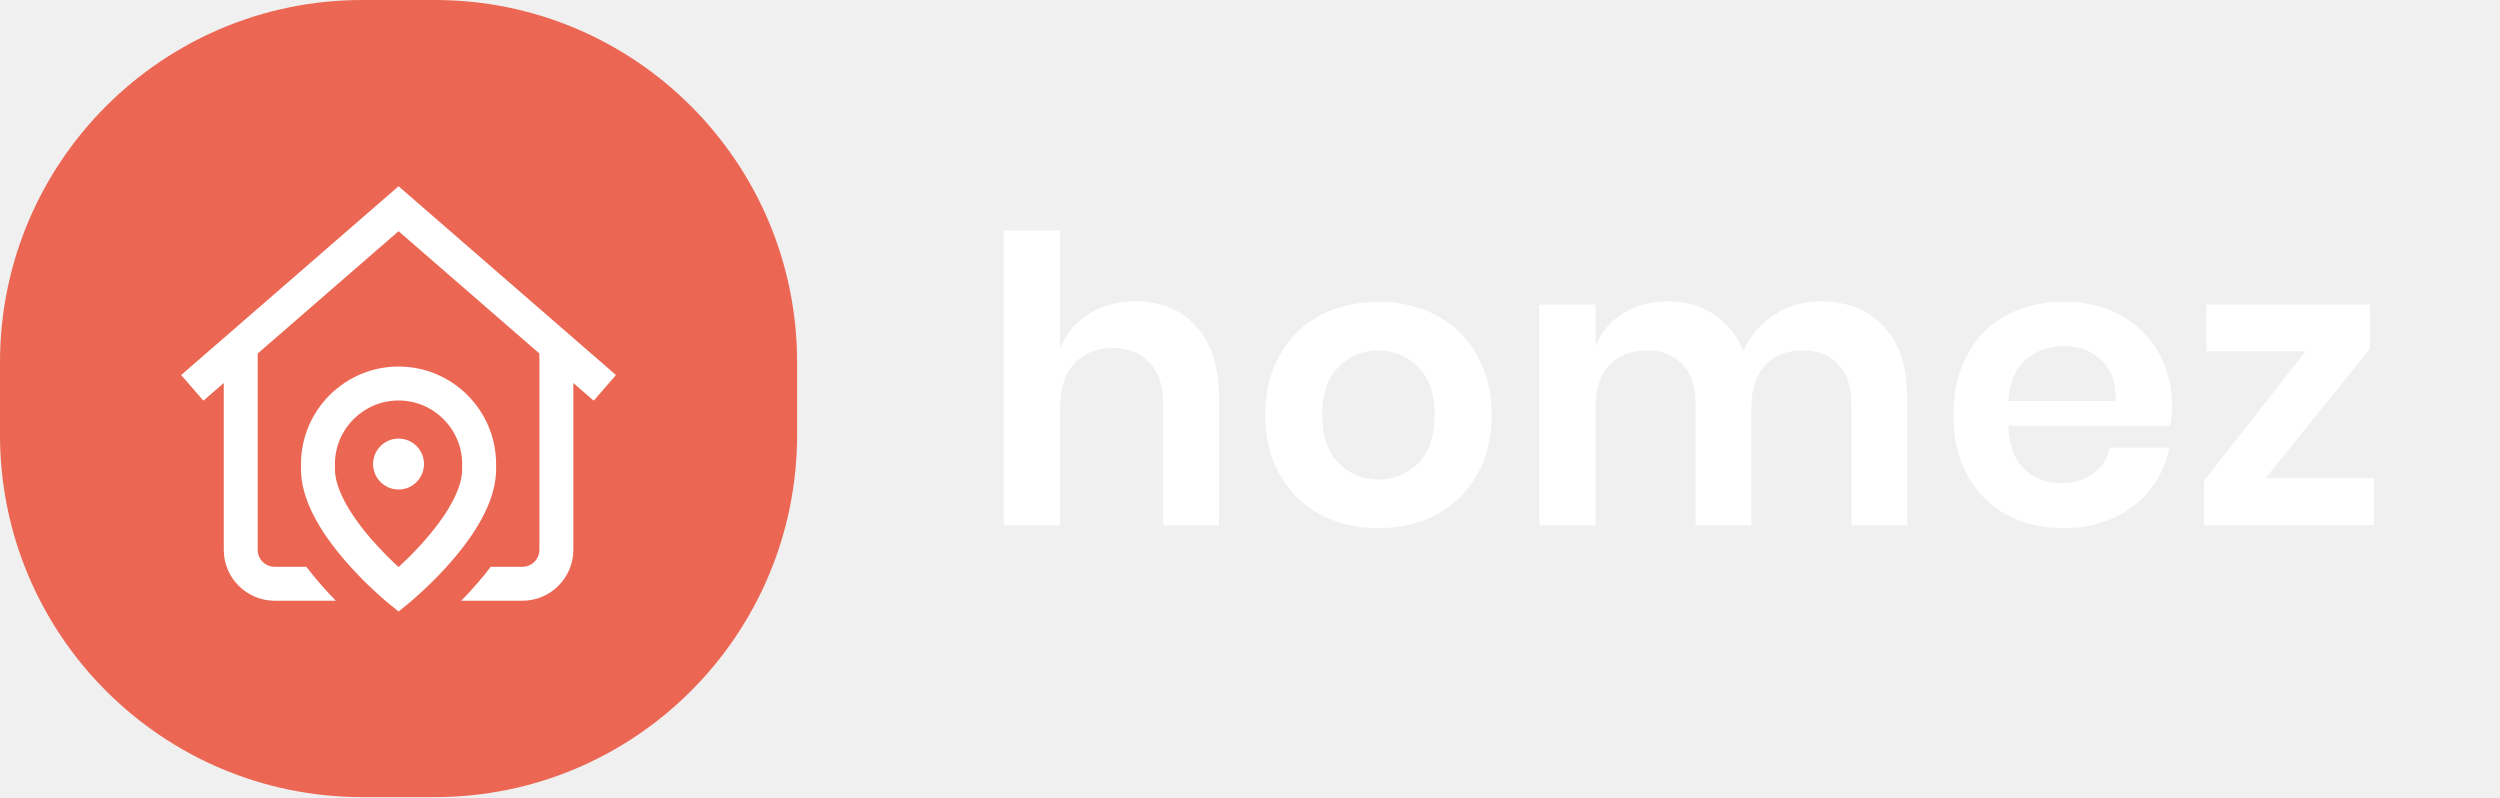
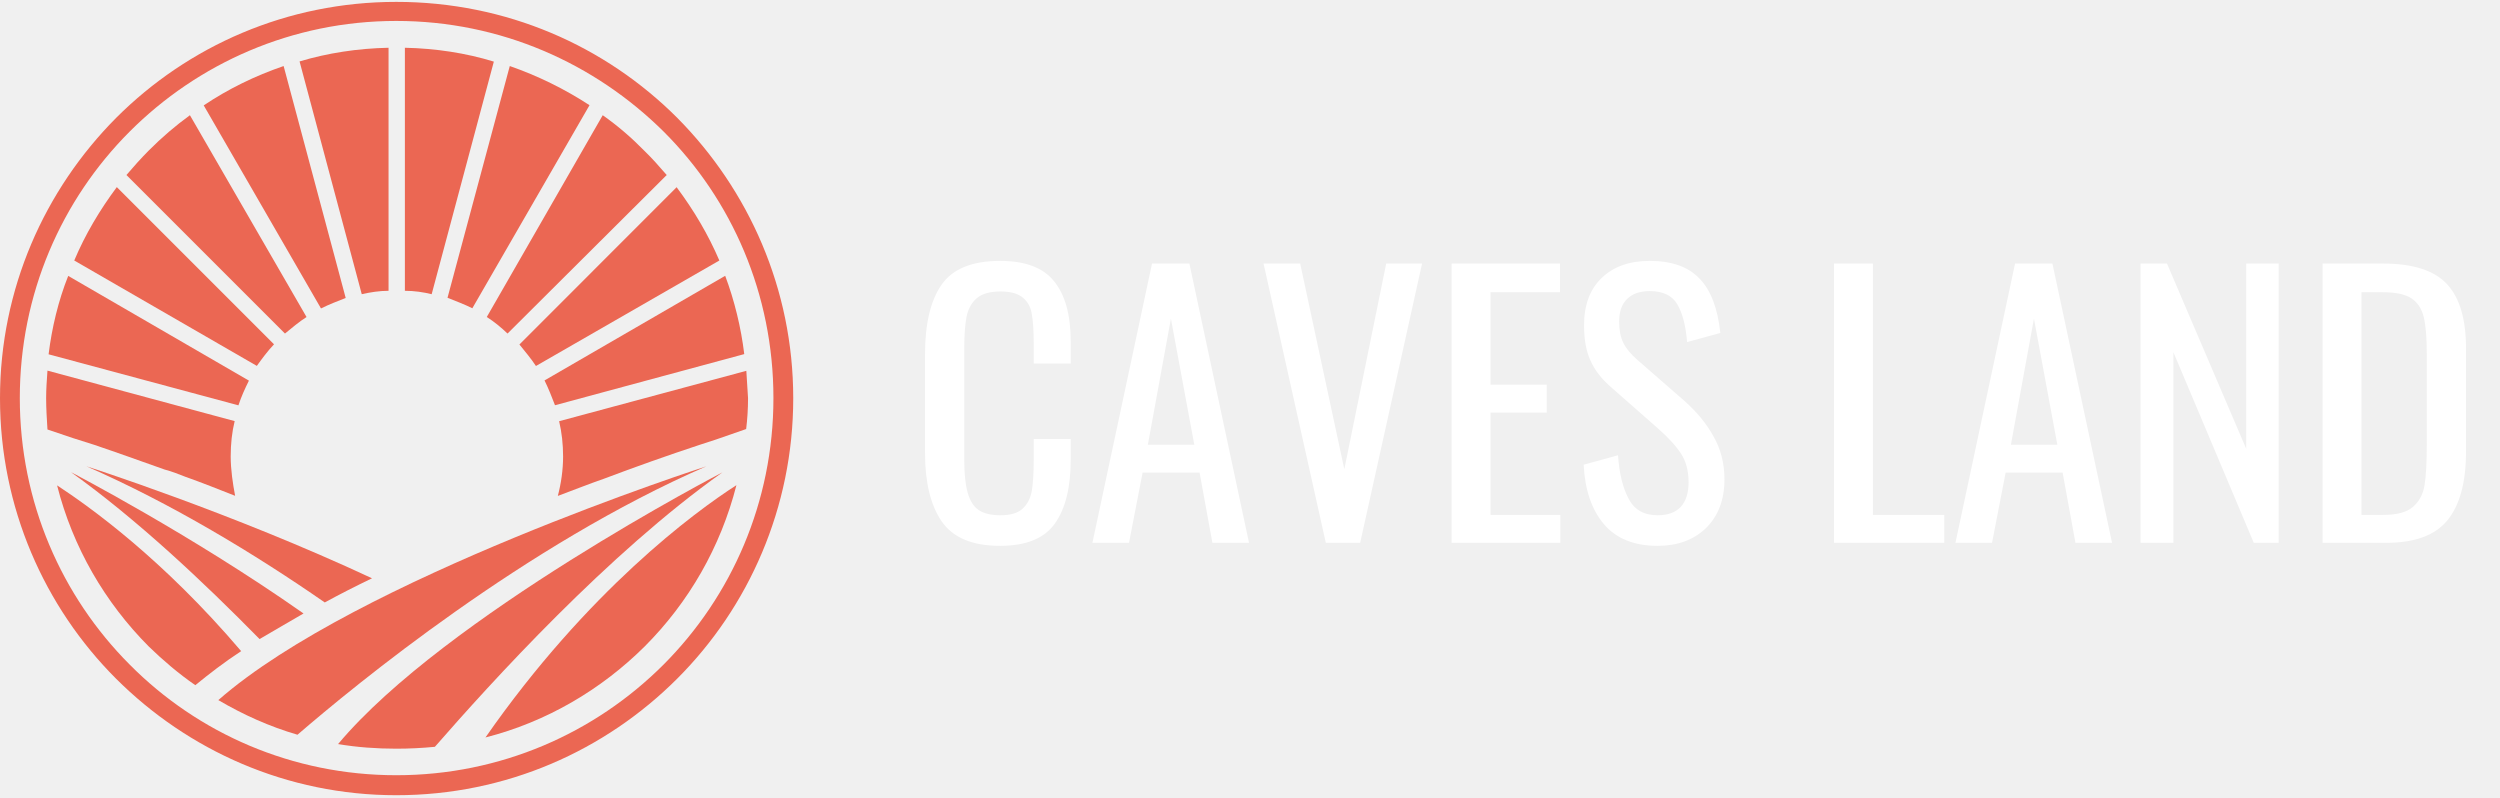
- <svg xmlns="http://www.w3.org/2000/svg" width="138" height="44" viewBox="0 0 138 44" fill="none">
-   <path d="M62.668 16.636C64.076 16.636 65.198 17.098 66.034 18.022C66.87 18.946 67.288 20.244 67.288 21.916V29H64.208V22.268C64.208 21.3 63.959 20.552 63.46 20.024C62.961 19.481 62.279 19.21 61.414 19.21C60.534 19.21 59.83 19.496 59.302 20.068C58.774 20.64 58.51 21.461 58.51 22.532V29H55.408V12.72H58.51V19.254C58.833 18.433 59.361 17.795 60.094 17.34C60.842 16.871 61.7 16.636 62.668 16.636ZM76.089 16.658C77.277 16.658 78.341 16.907 79.279 17.406C80.233 17.905 80.981 18.631 81.523 19.584C82.066 20.523 82.337 21.63 82.337 22.906C82.337 24.182 82.066 25.289 81.523 26.228C80.981 27.167 80.233 27.893 79.279 28.406C78.341 28.905 77.277 29.154 76.089 29.154C74.901 29.154 73.831 28.905 72.877 28.406C71.939 27.893 71.198 27.167 70.655 26.228C70.113 25.289 69.841 24.182 69.841 22.906C69.841 21.63 70.113 20.523 70.655 19.584C71.198 18.631 71.939 17.905 72.877 17.406C73.831 16.907 74.901 16.658 76.089 16.658ZM76.089 19.342C75.224 19.342 74.491 19.65 73.889 20.266C73.288 20.867 72.987 21.747 72.987 22.906C72.987 24.065 73.288 24.952 73.889 25.568C74.491 26.169 75.224 26.47 76.089 26.47C76.955 26.47 77.688 26.169 78.289 25.568C78.891 24.952 79.191 24.065 79.191 22.906C79.191 21.747 78.891 20.867 78.289 20.266C77.688 19.65 76.955 19.342 76.089 19.342ZM100.48 16.636C101.961 16.636 103.127 17.098 103.978 18.022C104.843 18.931 105.276 20.229 105.276 21.916V29H102.196V22.268C102.196 21.329 101.954 20.611 101.47 20.112C101 19.599 100.348 19.342 99.512 19.342C98.646 19.342 97.957 19.613 97.444 20.156C96.93 20.699 96.674 21.491 96.674 22.532V29H93.594V22.268C93.594 21.329 93.352 20.611 92.868 20.112C92.398 19.599 91.746 19.342 90.91 19.342C90.044 19.342 89.355 19.613 88.842 20.156C88.328 20.699 88.072 21.491 88.072 22.532V29H84.97V16.812H88.072V19.122C88.394 18.33 88.9 17.721 89.59 17.296C90.294 16.856 91.108 16.636 92.032 16.636C93.014 16.636 93.865 16.871 94.584 17.34C95.317 17.809 95.867 18.484 96.234 19.364C96.615 18.528 97.18 17.868 97.928 17.384C98.69 16.885 99.541 16.636 100.48 16.636ZM119.903 22.444C119.903 22.752 119.866 23.104 119.793 23.5H110.861C110.905 24.585 111.198 25.385 111.741 25.898C112.284 26.411 112.958 26.668 113.765 26.668C114.484 26.668 115.078 26.492 115.547 26.14C116.031 25.788 116.339 25.311 116.471 24.71H119.749C119.588 25.561 119.243 26.323 118.715 26.998C118.187 27.673 117.505 28.201 116.669 28.582C115.848 28.963 114.931 29.154 113.919 29.154C112.731 29.154 111.675 28.905 110.751 28.406C109.827 27.893 109.108 27.167 108.595 26.228C108.082 25.289 107.825 24.182 107.825 22.906C107.825 21.63 108.082 20.523 108.595 19.584C109.108 18.631 109.827 17.905 110.751 17.406C111.675 16.907 112.731 16.658 113.919 16.658C115.122 16.658 116.17 16.907 117.065 17.406C117.974 17.905 118.671 18.594 119.155 19.474C119.654 20.339 119.903 21.329 119.903 22.444ZM116.779 22.136C116.823 21.139 116.559 20.383 115.987 19.87C115.43 19.357 114.74 19.1 113.919 19.1C113.083 19.1 112.379 19.357 111.807 19.87C111.235 20.383 110.92 21.139 110.861 22.136H116.779ZM125.053 26.404H131.037V29H121.665V26.536L127.275 19.386H121.797V16.812H130.817V19.254L125.053 26.404Z" fill="white" />
-   <rect width="44" height="44" rx="20" fill="#EB6753" />
-   <g clip-path="url(#clip0_27_590)">
-     <path d="M32.772 22.117L31.648 21.141V30.35C31.648 31.899 30.387 33.16 28.838 33.16H25.462C25.746 32.87 26.046 32.547 26.348 32.198C26.613 31.892 26.86 31.588 27.089 31.287H28.838C29.354 31.287 29.775 30.866 29.775 30.35V19.514L22 12.762L14.225 19.514V30.35C14.225 30.866 14.645 31.287 15.162 31.287H16.911C17.14 31.588 17.387 31.892 17.652 32.198C17.954 32.547 18.254 32.87 18.538 33.16H15.162C13.613 33.16 12.352 31.899 12.352 30.35V21.141L11.228 22.117L10 20.702L22 10.281L34 20.702L32.772 22.117ZM22 24.21C21.224 24.21 20.595 24.839 20.595 25.615C20.595 26.391 21.224 27.02 22 27.02C22.776 27.02 23.405 26.391 23.405 25.615C23.405 24.839 22.776 24.21 22 24.21ZM27.385 25.899C27.385 27.386 26.56 29.093 24.932 30.971C23.78 32.301 22.639 33.234 22.591 33.273L22 33.755L21.409 33.273C21.361 33.234 20.22 32.301 19.068 30.971C17.44 29.093 16.615 27.386 16.615 25.899V25.619C16.615 22.649 19.031 20.233 22 20.233C24.969 20.233 27.385 22.649 27.385 25.619V25.899ZM25.512 25.619C25.512 23.682 23.936 22.107 22 22.107C20.064 22.107 18.488 23.682 18.488 25.619V25.899C18.488 26.894 19.197 28.259 20.484 29.745C21.042 30.389 21.601 30.933 22.003 31.303C23.343 30.074 25.511 27.705 25.511 25.899V25.619H25.512Z" fill="white" />
-   </g>
+ <svg xmlns="http://www.w3.org/2000/svg" width="138" zoomAndPan="magnify" viewBox="0 0 103.5 33" height="44" preserveAspectRatio="xMidYMid meet" version="1.0">
  <defs>
-     <clipPath id="clip0_27_590">
-       <rect width="24" height="24" fill="white" transform="translate(10 10)" />
+     <g />
+     <clipPath id="4bc6bcc2d8">
+       <path d="M 0 0.078 L 32.84 0.078 L 32.84 32.918 L 0 32.918 Z M 0 0.078 " clip-rule="nonzero" />
    </clipPath>
  </defs>
+   <g fill="#ffffff" fill-opacity="1">
+     <g transform="translate(37.60818, 22.47291)">
+       <g>
+         <path d="M 3.797 0.125 C 2.648 0.125 1.844 -0.211 1.375 -0.891 C 0.914 -1.566 0.688 -2.508 0.688 -3.719 L 0.688 -7.797 C 0.688 -9.066 0.914 -10.031 1.375 -10.688 C 1.832 -11.344 2.641 -11.672 3.797 -11.672 C 4.836 -11.672 5.582 -11.391 6.031 -10.828 C 6.488 -10.266 6.719 -9.438 6.719 -8.344 L 6.719 -7.422 L 5.188 -7.422 L 5.188 -8.234 C 5.188 -8.773 5.16 -9.188 5.109 -9.469 C 5.066 -9.75 4.945 -9.973 4.75 -10.141 C 4.551 -10.316 4.238 -10.406 3.812 -10.406 C 3.375 -10.406 3.047 -10.312 2.828 -10.125 C 2.617 -9.945 2.477 -9.691 2.406 -9.359 C 2.344 -9.035 2.312 -8.598 2.312 -8.047 L 2.312 -3.453 C 2.312 -2.867 2.359 -2.41 2.453 -2.078 C 2.547 -1.742 2.695 -1.504 2.906 -1.359 C 3.125 -1.211 3.426 -1.141 3.812 -1.141 C 4.219 -1.141 4.52 -1.227 4.719 -1.406 C 4.926 -1.594 5.055 -1.844 5.109 -2.156 C 5.16 -2.469 5.188 -2.895 5.188 -3.438 L 5.188 -4.297 L 6.719 -4.297 L 6.719 -3.438 C 6.719 -2.289 6.5 -1.41 6.062 -0.797 C 5.625 -0.18 4.867 0.125 3.797 0.125 Z M 3.797 0.125 " />
+       </g>
+     </g>
+   </g>
+   <g fill="#ffffff" fill-opacity="1">
+     <g transform="translate(44.95969, 22.47291)">
+       <g>
+         <path d="M 2.734 -11.562 L 4.281 -11.562 L 6.75 0 L 5.234 0 L 4.703 -2.906 L 2.344 -2.906 L 1.781 0 L 0.266 0 Z M 4.484 -4.062 L 3.516 -9.281 L 2.562 -4.062 Z M 4.484 -4.062 " />
+       </g>
+     </g>
+   </g>
+   <g fill="#ffffff" fill-opacity="1">
+     <g transform="translate(51.98289, 22.47291)">
+       <g>
+         <path d="M 0.328 -11.562 L 1.844 -11.562 L 3.672 -3.047 L 5.406 -11.562 L 6.891 -11.562 L 4.328 0 L 2.906 0 Z M 0.328 -11.562 " />
+       </g>
+     </g>
+   </g>
+   <g fill="#ffffff" fill-opacity="1">
+     <g transform="translate(59.19164, 22.47291)">
+       <g>
+         <path d="M 0.906 -11.562 L 5.391 -11.562 L 5.391 -10.375 L 2.516 -10.375 L 2.516 -6.547 L 4.844 -6.547 L 4.844 -5.391 L 2.516 -5.391 L 2.516 -1.156 L 5.406 -1.156 L 5.406 0 L 0.906 0 Z M 0.906 -11.562 " />
+       </g>
+     </g>
+   </g>
+   <g fill="#ffffff" fill-opacity="1">
+     <g transform="translate(65.00148, 22.47291)">
+       <g>
+         <path d="M 3.625 0.125 C 2.656 0.125 1.914 -0.172 1.406 -0.766 C 0.895 -1.367 0.613 -2.191 0.562 -3.234 L 1.984 -3.625 C 2.035 -2.883 2.18 -2.285 2.422 -1.828 C 2.66 -1.367 3.062 -1.141 3.625 -1.141 C 4.039 -1.141 4.359 -1.254 4.578 -1.484 C 4.797 -1.723 4.906 -2.062 4.906 -2.5 C 4.906 -2.977 4.801 -3.375 4.594 -3.688 C 4.395 -4 4.078 -4.348 3.641 -4.734 L 1.703 -6.438 C 1.305 -6.781 1.02 -7.148 0.844 -7.547 C 0.664 -7.941 0.578 -8.426 0.578 -9 C 0.578 -9.844 0.82 -10.5 1.312 -10.969 C 1.801 -11.438 2.461 -11.672 3.297 -11.672 C 4.211 -11.672 4.898 -11.426 5.359 -10.938 C 5.828 -10.457 6.113 -9.707 6.219 -8.688 L 4.844 -8.312 C 4.789 -8.988 4.656 -9.508 4.438 -9.875 C 4.227 -10.238 3.848 -10.422 3.297 -10.422 C 2.891 -10.422 2.578 -10.312 2.359 -10.094 C 2.141 -9.883 2.031 -9.57 2.031 -9.156 C 2.031 -8.812 2.086 -8.52 2.203 -8.281 C 2.316 -8.051 2.508 -7.816 2.781 -7.578 L 4.734 -5.875 C 5.242 -5.426 5.645 -4.938 5.938 -4.406 C 6.238 -3.883 6.391 -3.289 6.391 -2.625 C 6.391 -1.781 6.133 -1.109 5.625 -0.609 C 5.113 -0.117 4.445 0.125 3.625 0.125 Z M 3.625 0.125 " />
+       </g>
+     </g>
+   </g>
+   <g fill="#ffffff" fill-opacity="1">
+     <g transform="translate(71.75345, 22.47291)">
+       <g />
+     </g>
+   </g>
+   <g fill="#ffffff" fill-opacity="1">
+     <g transform="translate(75.02237, 22.47291)">
+       <g>
+         <path d="M 0.906 -11.562 L 2.516 -11.562 L 2.516 -1.156 L 5.469 -1.156 L 5.469 0 L 0.906 0 Z M 0.906 -11.562 " />
+       </g>
+     </g>
+   </g>
+   <g fill="#ffffff" fill-opacity="1">
+     <g transform="translate(80.68946, 22.47291)">
+       <g>
+         <path d="M 2.734 -11.562 L 4.281 -11.562 L 6.75 0 L 5.234 0 L 4.703 -2.906 L 2.344 -2.906 L 1.781 0 L 0.266 0 Z M 4.484 -4.062 L 3.516 -9.281 L 2.562 -4.062 Z M 4.484 -4.062 " />
+       </g>
+     </g>
+   </g>
+   <g fill="#ffffff" fill-opacity="1">
+     <g transform="translate(87.71266, 22.47291)">
+       <g>
+         <path d="M 0.906 -11.562 L 2 -11.562 L 5.281 -3.891 L 5.281 -11.562 L 6.625 -11.562 L 6.625 0 L 5.594 0 L 2.266 -7.891 L 2.266 0 L 0.906 0 Z M 0.906 -11.562 " />
+       </g>
+     </g>
+   </g>
+   <g fill="#ffffff" fill-opacity="1">
+     <g transform="translate(95.24974, 22.47291)">
+       <g>
+         <path d="M 0.906 -11.562 L 3.406 -11.562 C 4.656 -11.562 5.539 -11.273 6.062 -10.703 C 6.582 -10.141 6.844 -9.254 6.844 -8.047 L 6.844 -3.781 C 6.844 -2.508 6.586 -1.562 6.078 -0.938 C 5.566 -0.312 4.723 0 3.547 0 L 0.906 0 Z M 3.422 -1.156 C 3.984 -1.156 4.391 -1.266 4.641 -1.484 C 4.898 -1.703 5.062 -2 5.125 -2.375 C 5.188 -2.75 5.219 -3.316 5.219 -4.078 L 5.219 -7.844 C 5.219 -8.5 5.176 -9 5.094 -9.344 C 5.008 -9.695 4.836 -9.957 4.578 -10.125 C 4.328 -10.289 3.93 -10.375 3.391 -10.375 L 2.516 -10.375 L 2.516 -1.156 Z M 3.422 -1.156 " />
+       </g>
+     </g>
+   </g>
+   <g clip-path="url(#4bc6bcc2d8)">
+     <path fill="#eb6753" d="M 16.406 0.078 C 20.961 0.078 25.059 1.898 28.039 4.879 C 30.996 7.863 32.84 11.961 32.84 16.488 C 32.84 21.012 30.996 25.137 28.039 28.094 C 25.059 31.074 20.961 32.922 16.406 32.922 C 11.883 32.922 7.785 31.074 4.801 28.094 C 1.844 25.137 0 21.012 0 16.488 C 0 11.961 1.844 7.863 4.809 4.879 C 7.789 1.898 11.883 0.078 16.406 0.078 Z M 27.48 5.453 C 24.625 2.621 20.723 0.867 16.406 0.867 C 12.094 0.867 8.195 2.621 5.371 5.445 C 2.547 8.27 0.82 12.172 0.82 16.48 C 0.82 20.789 2.555 24.695 5.371 27.516 C 8.191 30.359 12.098 32.094 16.406 32.094 C 20.715 32.094 24.625 30.359 27.469 27.516 C 30.285 24.695 32.02 20.789 32.02 16.48 C 32.02 12.172 30.301 8.27 27.48 5.453 Z M 27.48 5.453 " fill-opacity="1" fill-rule="nonzero" />
+   </g>
+   <path fill="#eb6753" d="M 13.996 30.805 C 18.418 25.52 29.91 19.555 29.91 19.555 C 25.168 22.918 20.344 28.238 18.004 30.918 C 17.484 30.969 16.945 30.996 16.402 30.996 C 15.602 30.996 14.777 30.938 13.996 30.805 Z M 13.996 30.805 " fill-opacity="1" fill-rule="nonzero" />
+   <path fill="#eb6753" d="M 9.039 28.984 C 14.754 23.969 29.242 19.305 29.242 19.305 C 21.762 22.555 14.707 28.355 12.316 30.418 C 11.152 30.078 10.062 29.586 9.039 28.984 Z M 9.039 28.984 " fill-opacity="1" fill-rule="nonzero" />
+   <path fill="#eb6753" d="M 20.098 30.531 C 24.328 24.461 28.75 21.203 30.488 20.086 C 29.832 22.66 28.508 24.941 26.695 26.758 C 24.895 28.547 22.629 29.887 20.098 30.531 Z M 20.098 30.531 " fill-opacity="1" fill-rule="nonzero" />
+   <path fill="#eb6753" d="M 2.363 20.094 C 3.719 20.984 6.727 23.129 9.984 26.957 C 9.273 27.422 8.656 27.902 8.086 28.367 C 7.375 27.875 6.758 27.344 6.16 26.766 C 4.348 24.945 3.016 22.668 2.363 20.094 Z M 2.363 20.094 " fill-opacity="1" fill-rule="nonzero" />
+   <path fill="#eb6753" d="M 2.938 19.547 C 2.938 19.547 7.902 22.121 12.566 25.398 C 11.941 25.754 11.352 26.109 10.746 26.457 C 8.434 24.105 5.676 21.504 2.938 19.547 Z M 2.938 19.547 " fill-opacity="1" fill-rule="nonzero" />
+   <path fill="#eb6753" d="M 3.578 19.305 C 3.578 19.305 9.598 21.23 15.402 23.941 C 14.719 24.27 14.074 24.598 13.445 24.941 C 10.555 22.938 7.105 20.848 3.578 19.305 Z M 3.578 19.305 " fill-opacity="1" fill-rule="nonzero" />
+   <path fill="#eb6753" d="M 9.551 18.898 C 9.551 18.379 9.602 17.898 9.715 17.434 L 1.965 15.344 C 1.938 15.727 1.91 16.105 1.91 16.48 C 1.91 16.914 1.938 17.34 1.965 17.781 L 3.02 18.137 L 3.883 18.41 C 4.855 18.738 5.84 19.094 6.812 19.438 C 7.113 19.516 7.383 19.625 7.672 19.738 C 8.355 19.98 9.051 20.258 9.734 20.527 C 9.637 20.016 9.551 19.441 9.551 18.898 Z M 9.551 18.898 " fill-opacity="1" fill-rule="nonzero" />
+   <path fill="#eb6753" d="M 2.012 14.668 L 9.871 16.781 C 9.984 16.43 10.148 16.074 10.305 15.758 L 2.824 11.422 C 2.418 12.441 2.148 13.559 2.012 14.668 Z M 2.012 14.668 " fill-opacity="1" fill-rule="nonzero" />
+   <path fill="#eb6753" d="M 3.074 10.785 L 10.633 15.148 C 10.852 14.844 11.066 14.551 11.344 14.254 L 4.836 7.746 C 4.125 8.703 3.527 9.707 3.074 10.785 Z M 3.074 10.785 " fill-opacity="1" fill-rule="nonzero" />
+   <path fill="#eb6753" d="M 5.234 7.246 L 11.797 13.809 C 12.098 13.562 12.395 13.312 12.691 13.125 L 7.863 4.77 C 7.266 5.203 6.699 5.688 6.156 6.234 C 5.832 6.562 5.535 6.891 5.234 7.246 Z M 5.234 7.246 " fill-opacity="1" fill-rule="nonzero" />
+   <path fill="#eb6753" d="M 8.434 4.363 L 13.289 12.77 C 13.617 12.605 13.973 12.469 14.312 12.336 L 11.742 2.734 C 10.555 3.141 9.445 3.684 8.434 4.363 Z M 8.434 4.363 " fill-opacity="1" fill-rule="nonzero" />
+   <path fill="#eb6753" d="M 12.402 2.543 L 14.977 12.18 C 15.332 12.098 15.711 12.039 16.086 12.039 L 16.086 1.977 C 14.805 2.004 13.562 2.195 12.402 2.543 Z M 12.402 2.543 " fill-opacity="1" fill-rule="nonzero" />
+   <path fill="#eb6753" d="M 16.762 1.977 L 16.762 12.039 C 17.145 12.039 17.523 12.094 17.871 12.18 L 20.445 2.551 C 19.289 2.195 18.035 2.004 16.762 1.977 Z M 16.762 1.977 " fill-opacity="1" fill-rule="nonzero" />
+   <path fill="#eb6753" d="M 21.105 2.734 L 18.527 12.328 C 18.883 12.469 19.238 12.605 19.555 12.762 L 24.406 4.355 C 23.375 3.684 22.273 3.141 21.105 2.734 Z M 21.105 2.734 " fill-opacity="1" fill-rule="nonzero" />
+   <path fill="#eb6753" d="M 24.953 4.77 L 20.152 13.125 C 20.453 13.312 20.75 13.559 21.012 13.809 L 27.602 7.246 C 27.297 6.891 27.004 6.562 26.68 6.246 C 26.141 5.695 25.578 5.211 24.953 4.77 Z M 24.953 4.77 " fill-opacity="1" fill-rule="nonzero" />
+   <path fill="#eb6753" d="M 28.012 7.75 L 21.504 14.262 C 21.746 14.562 21.996 14.859 22.188 15.152 L 29.781 10.785 C 29.32 9.707 28.723 8.703 28.012 7.75 Z M 28.012 7.75 " fill-opacity="1" fill-rule="nonzero" />
+   <path fill="#eb6753" d="M 30.023 11.418 L 22.543 15.75 C 22.707 16.078 22.844 16.434 22.977 16.777 L 30.812 14.66 C 30.68 13.559 30.406 12.441 30.023 11.418 Z M 30.023 11.418 " fill-opacity="1" fill-rule="nonzero" />
+   <path fill="#eb6753" d="M 30.898 15.352 L 23.148 17.438 C 23.258 17.906 23.312 18.387 23.312 18.902 C 23.312 19.449 23.23 20.016 23.094 20.531 C 23.75 20.289 24.367 20.039 24.992 19.824 C 26.293 19.332 27.645 18.852 28.984 18.41 L 29.645 18.195 L 30.891 17.762 C 30.941 17.355 30.969 16.926 30.969 16.488 C 30.949 16.105 30.922 15.727 30.898 15.352 Z M 30.898 15.352 " fill-opacity="1" fill-rule="nonzero" />
</svg>
